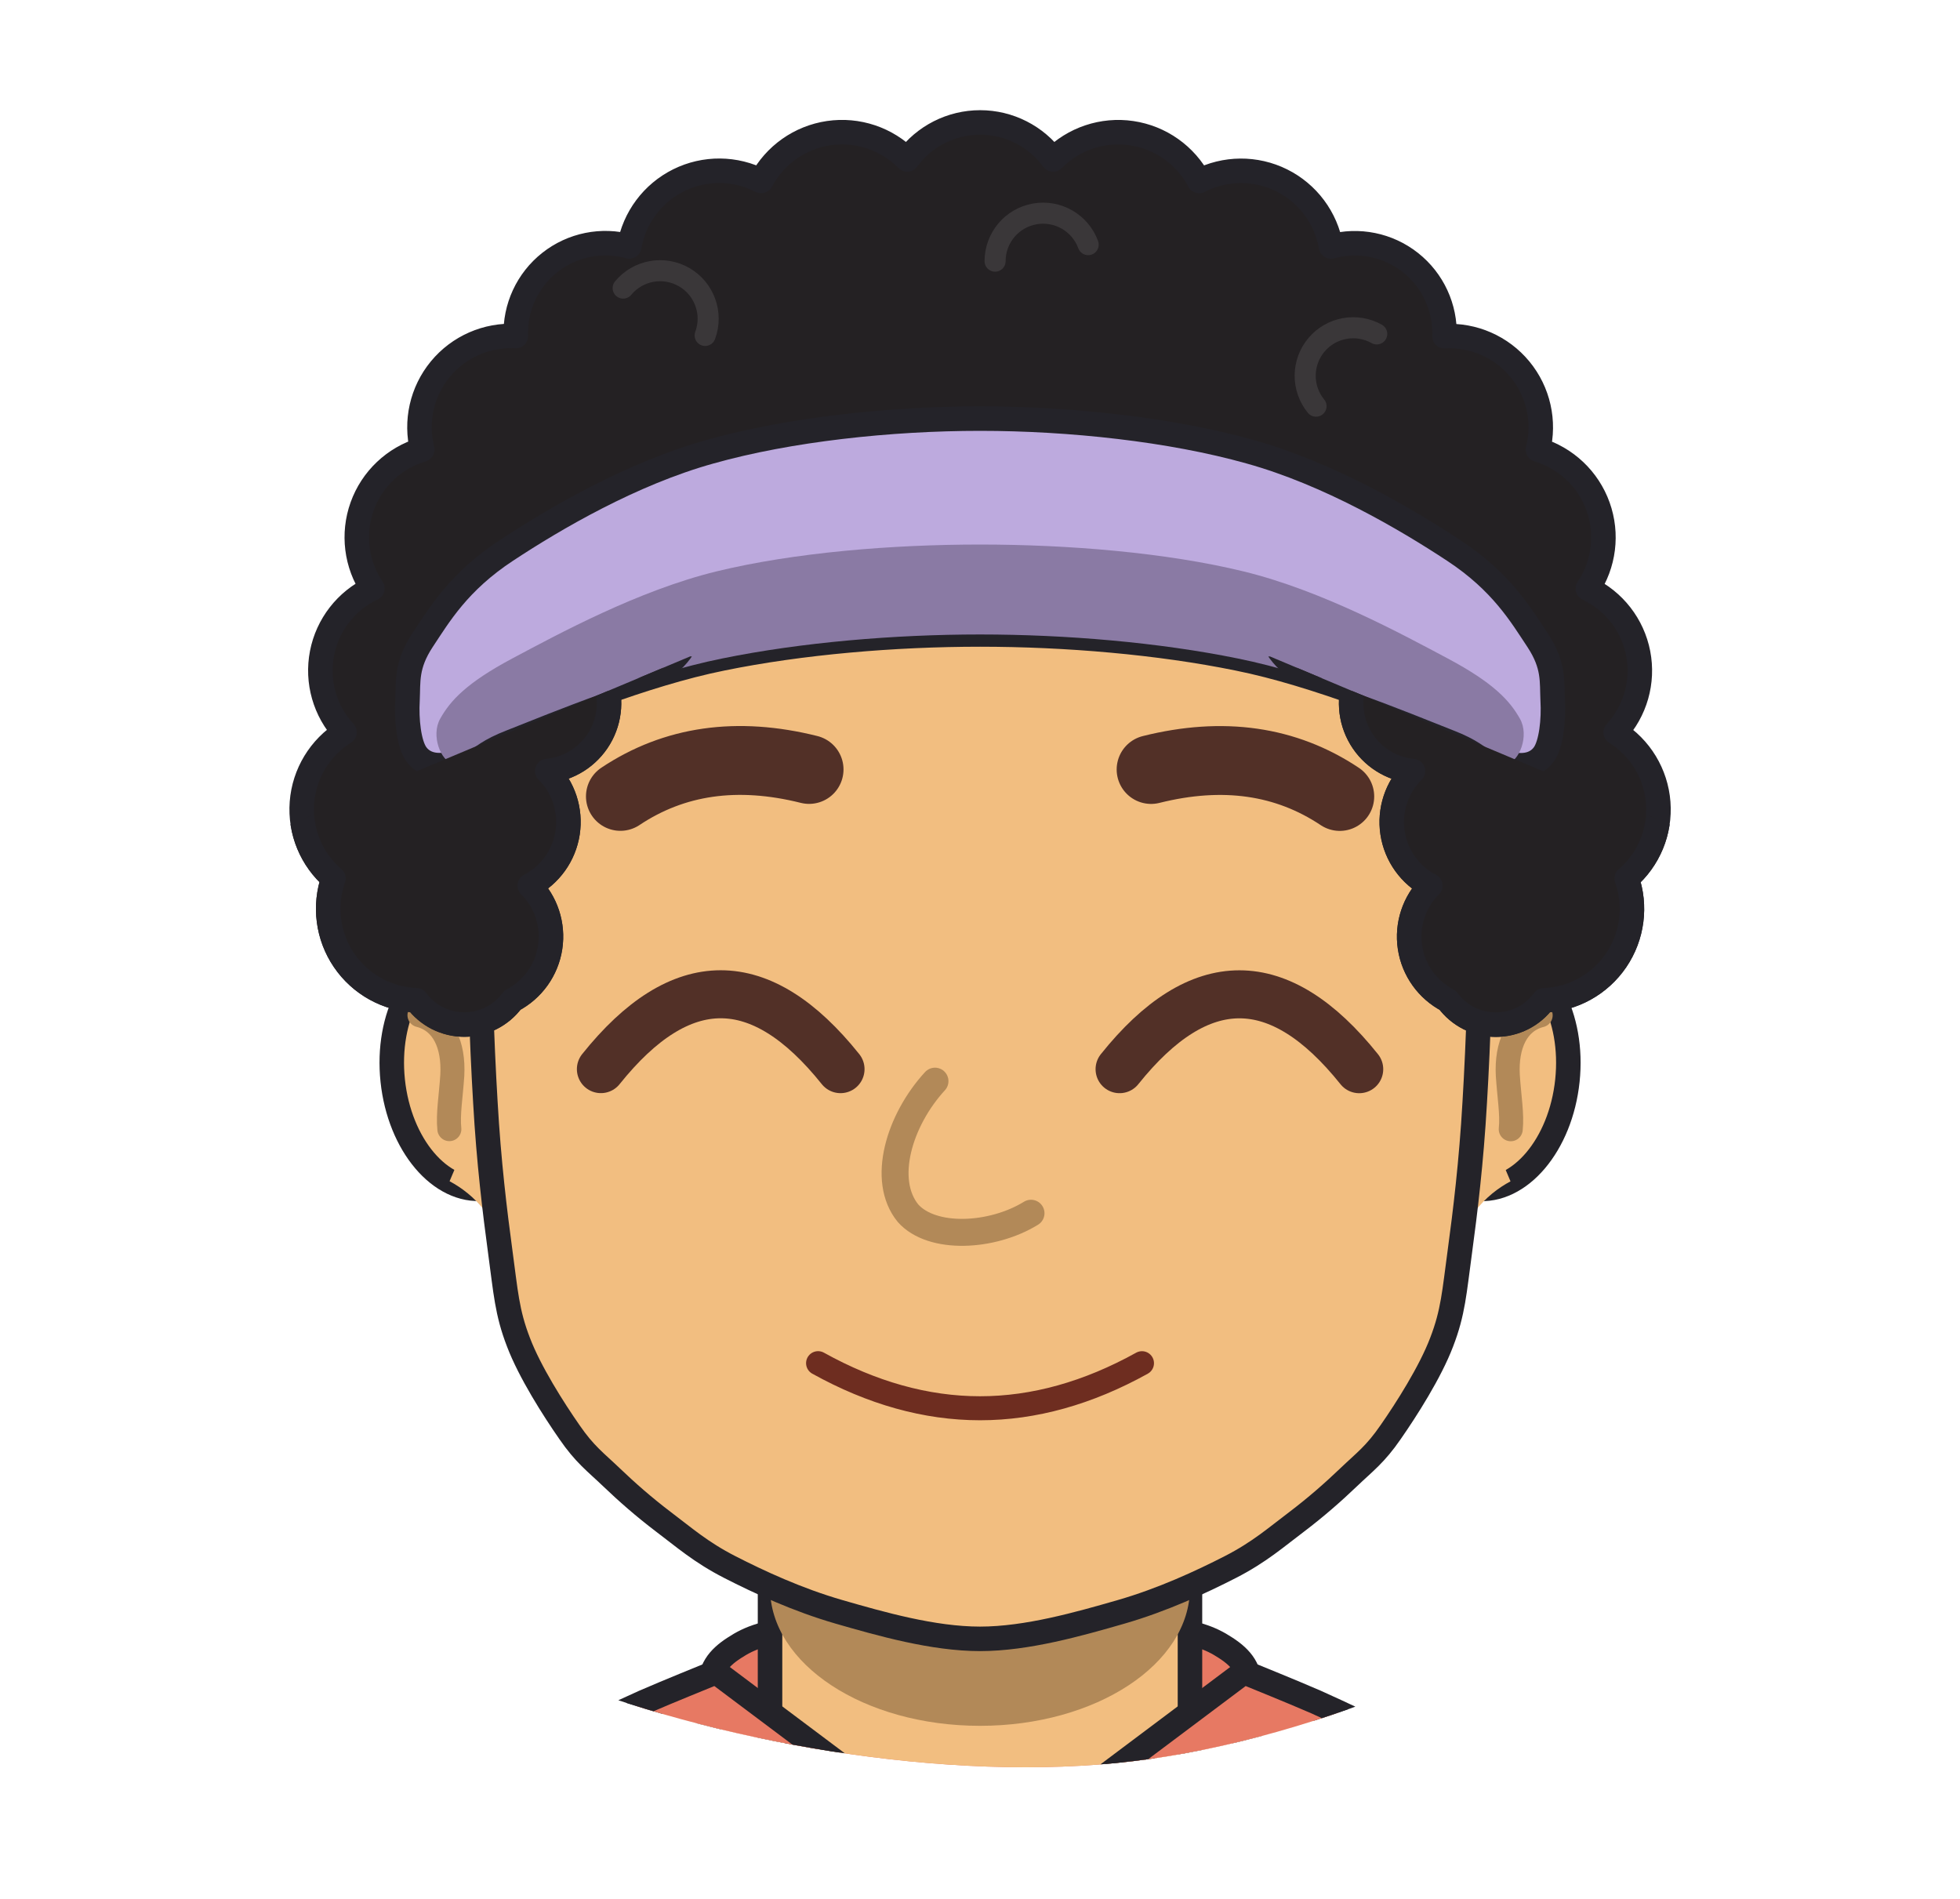
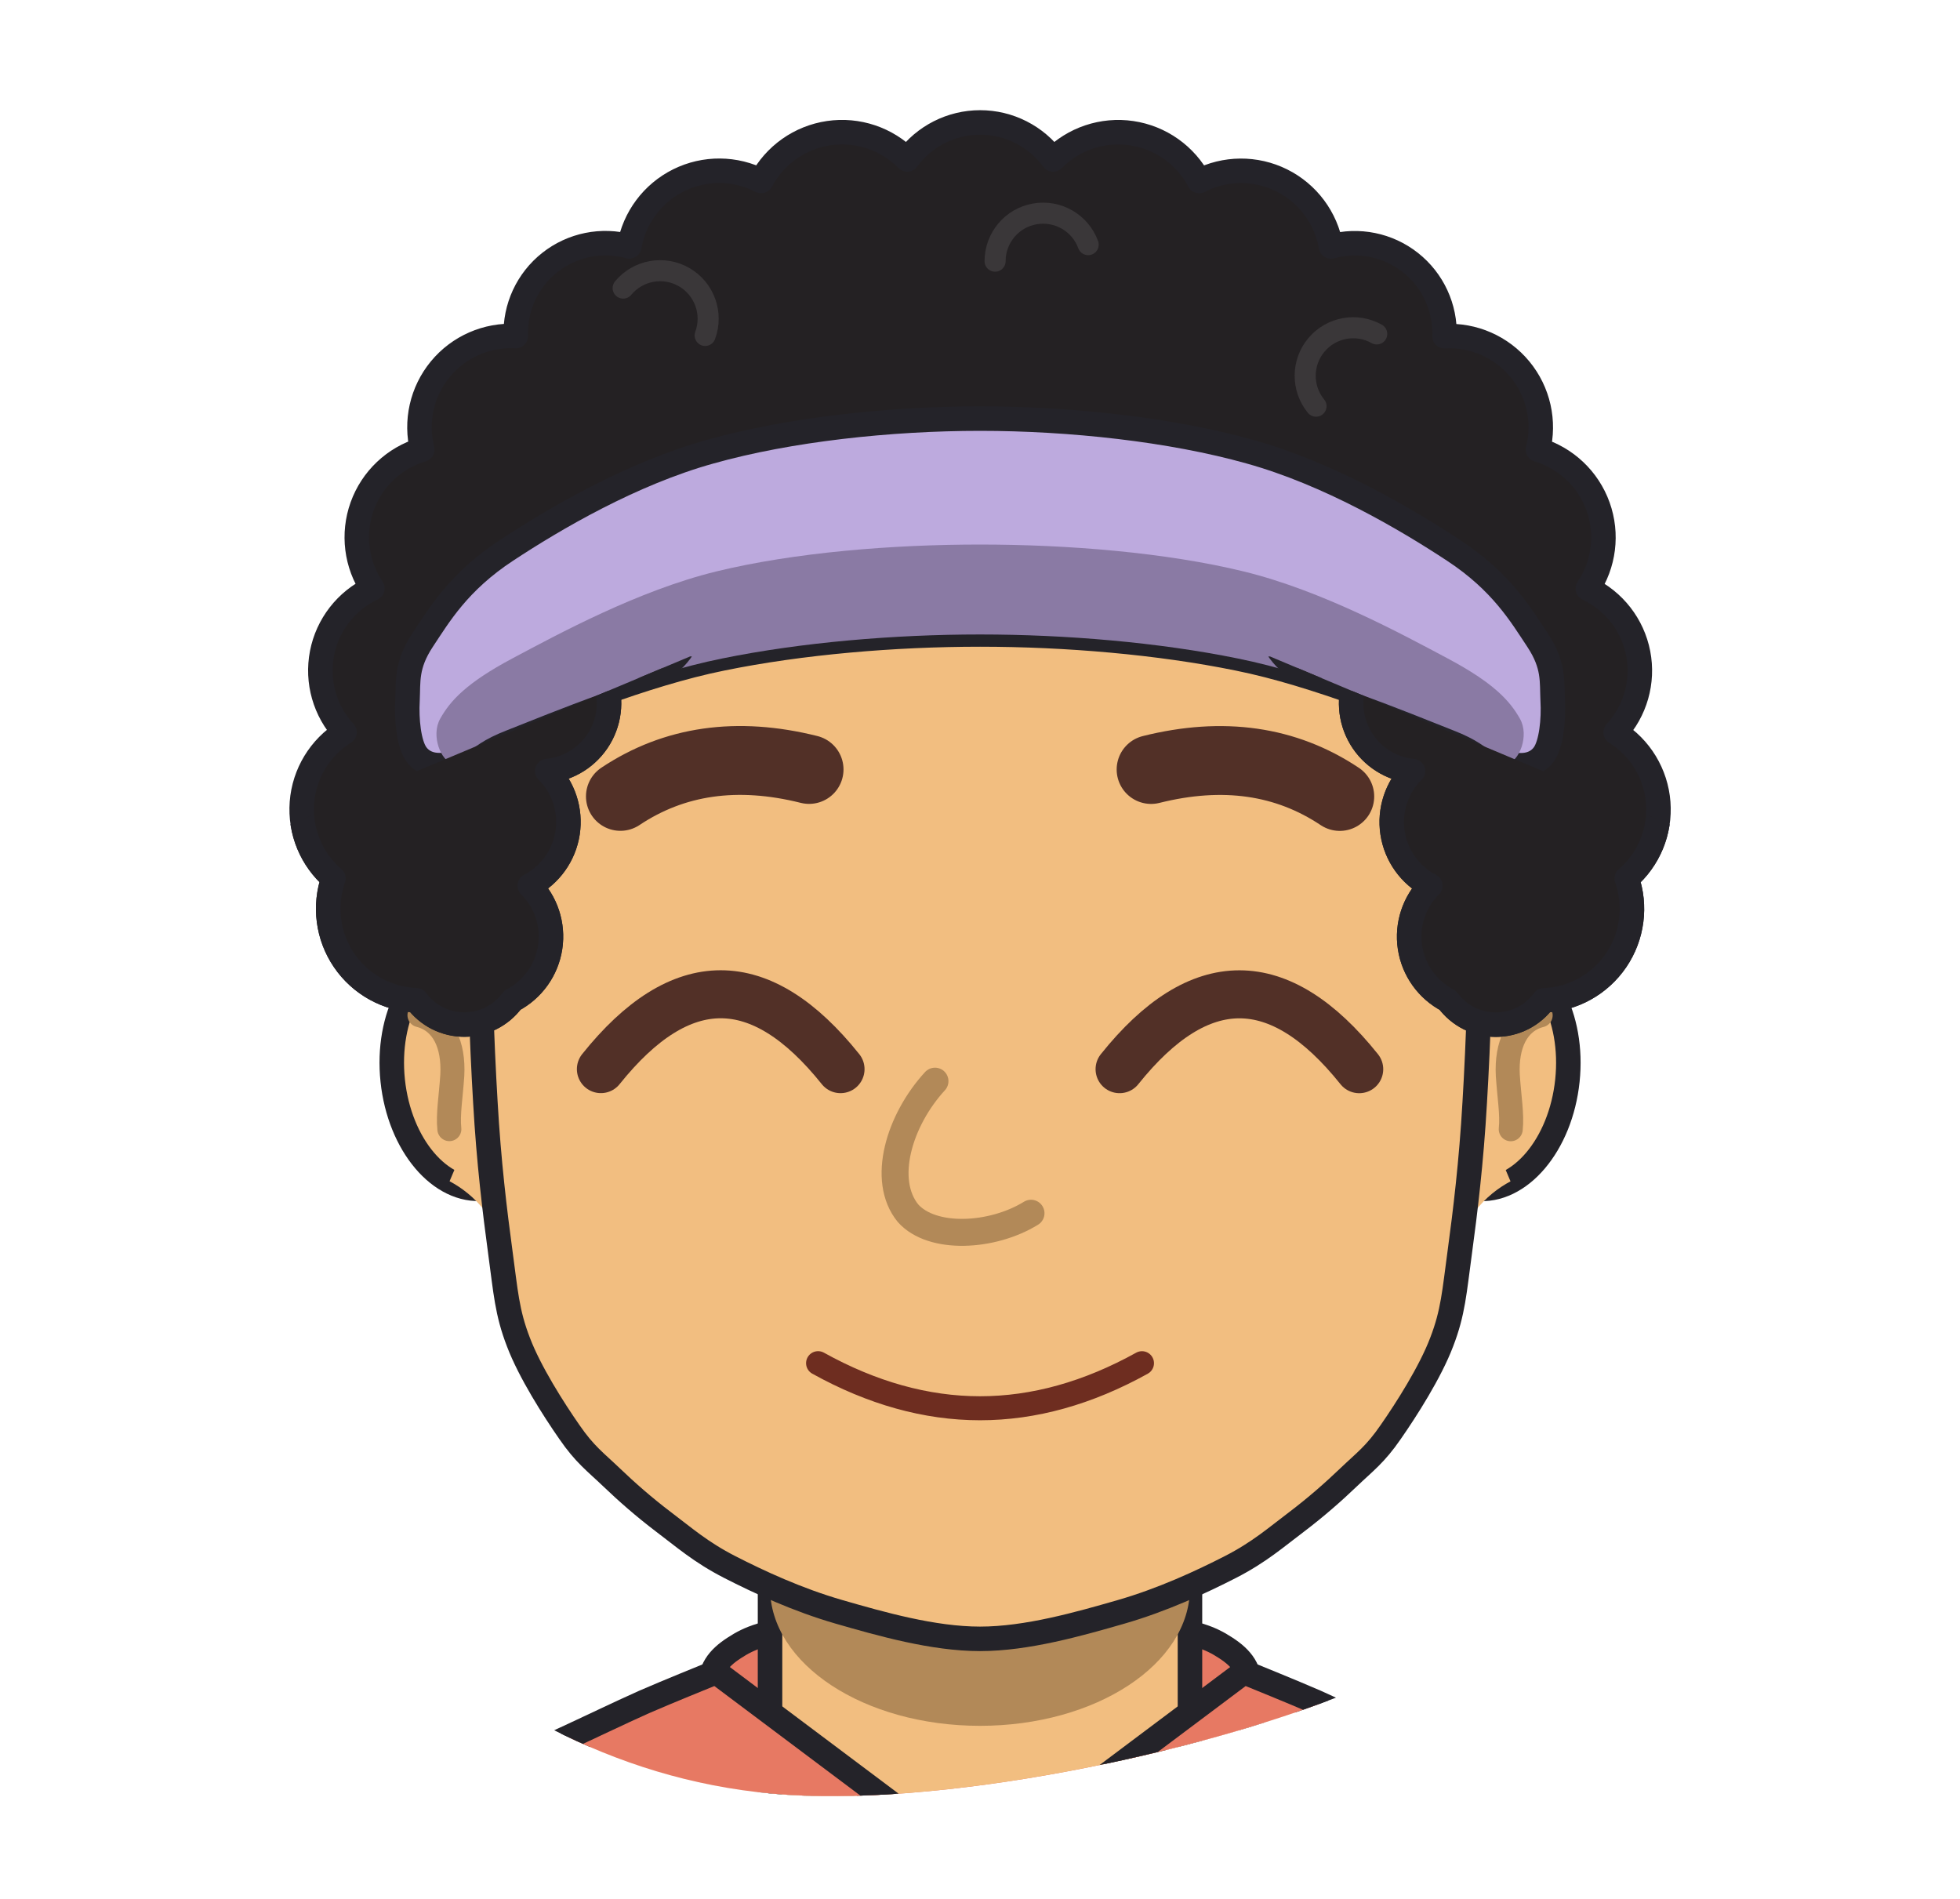
<svg xmlns="http://www.w3.org/2000/svg" viewBox="0 0 320 310" width="320" height="310">
  <defs>
    <clipPath id="cd5b">
      <rect x="-4000" y="-4000" width="9000" height="9000" />
    </clipPath>
    <pattern id="cd5pat" width="28" height="28" patternUnits="userSpaceOnUse">
      <rect width="28" height="28" fill="#F36B4F" />
      <rect width="14" height="28" fill="#FFF4E6" />
    </pattern>
    <clipPath id="cd5cr">
-       <path d="M883.99 607.84C887.78 666.25 851.27 743.05 798.54 789.83C745.81 836.34 649.54 877.99 567.87 887.72C486.21 897.73 381.56 879.34 308.27 849.05C234.99 818.77 157.11 762.25 128.45 706.00C99.78 649.76 104.65 565.93 136.29 511.57C168.20 457.49 247.16 410.44 319.09 380.15C391.02 349.86 491.08 319.85 567.60 329.58C643.86 339.59 723.36 393.13 776.37 439.37C829.10 485.61 880.21 549.43 883.99 607.84Z" />
-       <path d="M-473.50 -700.97L1473.50 -700.97L1473.50 818.77L-473.50 818.77Z" />
+       <path d="M889.60 567.05C886.99 627.85 852.55 689.17 814.71 737.45C776.87 785.99 730.42 830.09 662.83 857.49C594.99 884.89 480.69 908.63 408.41 902.11C336.12 895.59 280.54 860.62 229.39 818.08C178.51 775.29 111.70 712.40 102.05 646.12C92.39 580.09 128.67 480.93 171.46 421.17C214.00 361.68 287.85 314.45 358.56 288.09C429.28 261.99 517.22 250.25 596.03 264.08C674.58 278.17 782.09 321.49 830.89 371.86C879.95 422.22 892.47 505.98 889.60 567.05Z" />
+       <path d="M-473.50 -700.97L1473.50 -700.97L1473.50 664.63L-473.50 664.63Z" />
    </clipPath>
    <clipPath id="cd5s">
      <path d="M500 935.7L616.5 850.9C621.8 853.2 636.8 859.1 648.3 864.2C659.7 869.3 672.5 875.4 685.3 881.4C698.1 887.3 712.5 893.3 725 899.9C737.6 906.5 750.8 914.3 760.8 921.1C770.7 927.9 778 934.3 784.6 941C791.2 947.6 795.8 954.2 800.5 960.8C805.1 967.4 808.6 974.1 812.4 980.7C816.1 987.2 821.2 996.8 823 1000L177 1000C178.8 996.8 183.9 987.2 187.6 980.7C191.4 974.1 194.9 967.4 199.5 960.8C204.2 954.2 208.8 947.6 215.4 941C222 934.3 229.3 927.9 239.2 921.1C249.2 914.3 262.4 906.5 275 899.9C287.5 893.3 301.9 887.3 314.7 881.4C327.5 875.4 340.3 869.3 351.7 864.2C363.2 859.1 378.2 853.2 383.5 850.9L500 935.7Z" fill="#FBF5E6" stroke="#242329" stroke-width="10.82" stroke-linejoin="round" stroke-linecap="round" transform="translate(500 1014) scale(0.86) translate(-500 -1000)" />
      <path d="M500 935.7L616.5 848.3C621.8 850.5 636.8 856.5 648.3 861.5C659.7 866.6 672.5 872.8 685.3 878.7C698.1 884.7 713.6 891.1 725 897.3C736.5 903.5 749.3 912.7 754.2 915.8L500 991.3L245.8 915.8C250.7 912.7 263.5 903.5 275 897.3C286.4 891.1 301.9 884.7 314.7 878.7C327.5 872.8 340.3 866.6 351.7 861.5C363.2 856.5 378.2 850.5 383.5 848.3L500 935.7Z" fill="#E77963" stroke="#242329" stroke-width="10.82" stroke-linejoin="round" stroke-linecap="round" transform="translate(500 1014) scale(0.86) translate(-500 -1000)" />
    </clipPath>
    <clipPath id="cd5eL">
      <ellipse cx="385.5" cy="569" rx="59.6" ry="60.9" />
    </clipPath>
    <clipPath id="cd5eR">
      <ellipse cx="614.5" cy="569" rx="59.6" ry="60.9" />
    </clipPath>
    <filter id="cd5bl" x="-60%" y="-90%" width="220%" height="280%">
      <feGaussianBlur stdDeviation="15" />
    </filter>
    <clipPath id="cd5eo">
      <path d="M-1000 -1000H2000V2000H-1000Z" />
    </clipPath>
    <clipPath id="cd5ck">
      <ellipse cx="385.5" cy="561.1" rx="66.5" ry="65.2" />
      <ellipse cx="385.5" cy="569" rx="62.6" ry="63.9" />
      <ellipse cx="614.5" cy="561.1" rx="66.5" ry="65.2" />
      <ellipse cx="614.5" cy="569" rx="62.6" ry="63.9" />
    </clipPath>
    <clipPath id="cd5ov10">
      <path d="M-29.5 568.6L372 400L628 400L1029.5 568.6L1029.5 1033.6L-29.5 1033.6Z" />
    </clipPath>
  </defs>
  <g transform="translate(-55 -107) scale(0.43)">
    <g clip-path="url(#cd5b)">
      <g transform="translate(500 1014) scale(0.86) translate(-500 -1000)">
        <g clip-path="url(#cd5cr)">
          <g transform="translate(0 0.06)">
            <path d="M500 824.5C525.6 824.5 558.7 826.2 576.8 828.4C594.9 830.7 601.5 833.1 608.5 837.7C615.6 842.3 619.6 847.4 619.1 856.2C618.7 865.1 625.8 880.5 605.9 890.7C586 900.8 535.3 917.1 500 917.1C464.7 917.1 414 900.8 394.1 890.7C374.2 880.5 381.3 865.1 380.9 856.2C380.4 847.4 384.4 842.3 391.5 837.7C398.5 833.1 405.1 830.7 423.2 828.4C441.3 826.2 474.4 824.5 500 824.5Z" fill="#E77963" stroke="#242329" stroke-width="10.82" stroke-linejoin="round" stroke-linecap="round" />
          </g>
        </g>
        <g clip-path="url(#cd5cr)">
          <g transform="translate(0 0.06)">
            <path d="M407.3 768.9L407.3 935.7Q407.3 967.4 439.1 967.4L560.9 967.4Q592.7 967.4 592.7 935.7L592.7 768.9Z" fill="#F2BE80" stroke="#242329" stroke-width="10.82" stroke-linejoin="round" stroke-linecap="round" />
            <ellipse cx="500" cy="811.2" rx="92.7" ry="60.9" fill="#B28958" />
          </g>
        </g>
        <g transform="matrix(1 0.0001 -0.0001 1 0.08335 0.01754)">
          <ellipse cx="275.6" cy="583.6" rx="35.1" ry="51.6" transform="rotate(-6 275.6 583.6)" fill="#F2BE80" stroke="#242329" stroke-width="10.82" stroke-linejoin="round" stroke-linecap="round" />
          <ellipse cx="724.4" cy="583.6" rx="35.1" ry="51.6" transform="rotate(6 724.4 583.6)" fill="#F2BE80" stroke="#242329" stroke-width="10.82" stroke-linejoin="round" stroke-linecap="round" />
          <path d="M281.3 496.1C281.3 518.4 271 529.5 260.6 535.4L286.2 583.6ZM718.7 496.1C718.7 518.4 729 529.5 739.4 535.4L713.8 583.6ZM291.8 671C288.8 648.8 276.3 637.3 265.8 631.7L286.2 583.6ZM708.2 671C711.2 648.8 723.7 637.3 734.2 631.7L713.8 583.6Z" fill="#F2BE80" />
          <path d="M252.5 558.4C263.1 561.1 267.7 571.6 267 584.9C266.4 594.2 265 602.1 265.7 608.7M747.5 558.4C736.9 561.1 732.3 571.6 733 584.9C733.6 594.2 735 602.1 734.3 608.7" fill="none" stroke="#B28958" stroke-width="10.6" stroke-linecap="round" stroke-linejoin="round" />
        </g>
        <g transform="matrix(1 0.0001 -0.0001 1 0.08335 0.01754)">
          <path d="M500 255.3C526.5 255.3 554.7 258.6 579.4 265.9C604.1 273.2 628.8 284 648.3 299C667.7 314 684.4 334.9 695.9 355.9C707.4 376.8 712.9 400 717.1 424.7C721.3 449.4 720.8 475.5 721.1 504.1C721.3 532.8 720 570.3 718.4 596.8C716.9 623.3 714.2 645.3 711.8 663C709.4 680.6 708.9 689.5 703.8 702.7C698.8 715.9 688.2 732.5 681.3 742.4C674.5 752.3 669.8 755.6 662.8 762.3C655.9 768.9 648.4 775.5 639.7 782.1C630.9 788.7 623.4 795.4 610.5 802C597.6 808.6 580.6 816.5 562.2 821.8C543.8 827.1 520.7 833.7 500 833.7C479.3 833.7 456.2 827.1 437.8 821.8C419.4 816.5 402.4 808.6 389.5 802C376.6 795.4 369.1 788.7 360.3 782.1C351.6 775.5 344.1 768.9 337.2 762.3C330.2 755.6 325.5 752.3 318.7 742.4C311.8 732.5 301.2 715.9 296.2 702.7C291.1 689.5 290.6 680.6 288.2 663C285.8 645.3 283.1 623.3 281.6 596.8C280 570.3 278.7 532.8 278.9 504.1C279.2 475.5 278.7 449.4 282.9 424.7C287.1 400 292.6 376.8 304.1 355.9C315.6 334.9 332.3 314 351.7 299C371.2 284 395.9 273.2 420.6 265.9C445.3 258.6 473.5 255.3 500 255.3Z" fill="#F2BE80" data-sk="1" stroke="#242329" stroke-width="10.82" stroke-linejoin="round" stroke-linecap="round" />
        </g>
        <g clip-path="url(#cd5cr)">
          <g transform="translate(0 0.13)">
            <path d="M500 935.7L616.5 850.9C621.8 853.2 636.8 859.1 648.3 864.2C659.7 869.3 672.5 875.4 685.3 881.4C698.1 887.3 712.5 893.3 725 899.9C737.6 906.5 750.8 914.3 760.8 921.1C770.7 927.9 778 934.3 784.6 941C791.2 947.6 795.8 954.2 800.5 960.8C805.1 967.4 808.6 974.1 812.4 980.7C816.1 987.2 821.2 996.8 823 1000L177 1000C178.8 996.8 183.9 987.2 187.6 980.7C191.4 974.1 194.9 967.4 199.5 960.8C204.2 954.2 208.8 947.6 215.4 941C222 934.3 229.3 927.9 239.2 921.1C249.2 914.3 262.4 906.5 275 899.9C287.5 893.3 301.9 887.3 314.7 881.4C327.5 875.4 340.3 869.3 351.7 864.2C363.2 859.1 378.2 853.2 383.5 850.9L500 935.7Z" fill="#FBF5E6" stroke="#242329" stroke-width="10.82" stroke-linejoin="round" stroke-linecap="round" />
            <path d="M500 935.7L616.5 848.3C621.8 850.5 636.8 856.5 648.3 861.5C659.7 866.6 672.5 872.8 685.3 878.7C698.1 884.7 713.6 891.1 725 897.3C736.5 903.5 749.3 912.7 754.2 915.8L500 991.3L245.8 915.8C250.7 912.7 263.5 903.5 275 897.3C286.4 891.1 301.9 884.7 314.7 878.7C327.5 872.8 340.3 866.6 351.7 861.5C363.2 856.5 378.2 850.5 383.5 848.3L500 935.7Z" fill="#E77963" stroke="#242329" stroke-width="10.82" stroke-linejoin="round" stroke-linecap="round" />
          </g>
        </g>
        <g transform="matrix(1 0.0001 -0.0001 1 0.08335 0.01754)">
          <path fill="#242123" data-o="f" d="M251.1 551.8A40.4 40.4 0 0 1 214.5 498A40.1 40.1 0 0 1 219.4 433.5A40.1 40.1 0 0 1 231.7 370A40.4 40.4 0 0 1 253.7 308.7A40.3 40.3 0 0 1 295 258.6A39.6 39.6 0 0 1 345.1 219A40.3 40.3 0 0 1 403.3 190.1A40.4 40.4 0 0 1 467.8 180.6A39.9 39.9 0 0 1 532.2 180.6A40.4 40.4 0 0 1 596.7 190.1A40.3 40.3 0 0 1 654.9 219A39.6 39.6 0 0 1 705 258.6A40.3 40.3 0 0 1 746.3 308.7A40.4 40.4 0 0 1 768.3 370A40.1 40.1 0 0 1 780.6 433.5A40.1 40.1 0 0 1 785.5 498A40.4 40.4 0 0 1 748.9 551.8A26.3 26.3 0 0 1 706.5 551.8A31.7 31.7 0 0 1 698.8 501.2A31.7 31.7 0 0 1 691.1 450.6A30.1 30.1 0 0 1 666.2 408.9A30.9 30.9 0 0 1 626.2 379.3A31.7 31.7 0 0 1 576.5 367.3A31.7 31.7 0 0 1 525.5 363A31.6 31.6 0 0 1 474.5 363A31.7 31.7 0 0 1 423.5 367.3A31.7 31.7 0 0 1 373.8 379.3A30.9 30.9 0 0 1 333.8 408.9A30.1 30.1 0 0 1 308.9 450.6A31.7 31.7 0 0 1 301.2 501.2A31.7 31.7 0 0 1 293.5 551.8A26.3 26.3 0 0 1 251.1 551.8Z" stroke="#242329" stroke-width="10.82" stroke-linejoin="round" stroke-linecap="round" />
          <path fill="none" stroke="#3A3739" stroke-width="9.3" stroke-linecap="round" stroke-linejoin="round" d="M342.4 237.4A21.2 21.2 0 0 1 378.6 258.3M506.6 225.5A21.2 21.2 0 0 1 547.7 218.2M648.3 289.5A21.2 21.2 0 0 1 675.1 257.6" />
        </g>
        <g transform="matrix(1 0.0001 -0.0001 1 0.08335 0.01754)">
          <g filter="url(#cd5bl)">
            <ellipse cx="330.6" cy="668.3" rx="35.7" ry="19.9" fill="#EE9865" opacity="0.000" transform="matrix(0.4 0 0 0.4 198.36 400.98)" />
          </g>
          <g filter="url(#cd5bl)">
            <ellipse cx="669.4" cy="668.3" rx="35.7" ry="19.9" fill="#EE9865" opacity="0.000" transform="matrix(0.4 0 0 0.4 401.64 400.98)" />
          </g>
        </g>
        <g transform="matrix(1 0.0001 -0.0001 1 0.08335 0.01754)">
          <g clip-path="url(#cd5eo)" display="none">
            <g>
              <ellipse cx="385.5" cy="561.1" rx="63.5" ry="62.2" fill="#523027" />
              <ellipse cx="385.5" cy="569" rx="59.6" ry="60.9" fill="#FDFCFA" />
              <g clip-path="url(#cd5eL)">
                <g transform="translate(0.00 0.00)">
                  <ellipse cx="397.4" cy="573.6" rx="38.4" ry="44.3" fill="#050404" />
                  <circle cx="381.5" cy="552.5" r="11.3" fill="#FDFCFA" />
                  <circle cx="416.6" cy="590.8" r="5.8" fill="#FDFCFA" />
                </g>
              </g>
            </g>
            <g>
              <ellipse cx="614.5" cy="561.1" rx="63.5" ry="62.2" fill="#523027" />
              <ellipse cx="614.5" cy="569" rx="59.6" ry="60.9" fill="#FDFCFA" />
              <g clip-path="url(#cd5eR)">
                <g transform="translate(0.00 0.00)">
                  <ellipse cx="602.6" cy="573.6" rx="38.4" ry="44.3" fill="#050404" />
                  <circle cx="586.7" cy="552.5" r="11.3" fill="#FDFCFA" />
                  <circle cx="621.8" cy="590.8" r="5.8" fill="#FDFCFA" />
                </g>
              </g>
            </g>
          </g>
          <g clip-path="url(#cd5ck)">
            <g>
              <path d="M312.7 618C312.7 669.6 458.3 669.6 458.3 618Q385.5 596.8 312.7 618ZM541.7 618C541.7 669.6 687.3 669.6 687.3 618Q614.5 596.8 541.7 618Z" fill="#F2BE80" display="none" />
            </g>
          </g>
          <path fill="none" stroke="#523027" stroke-linecap="round" stroke-linejoin="round" display="inline" d="M332.6 582.2Q385.5 516.1 438.4 582.2M561.6 582.2Q614.5 516.1 667.4 582.2" stroke-width="21.2" />
          <path fill="none" stroke="#523027" stroke-width="30.4" stroke-linecap="round" stroke-linejoin="round" d="M341.2 461.8Q376.9 438.0 424.5 449.9M658.8 461.8Q623.1 438.0 575.5 449.9" transform="translate(0 0.00)" />
          <g>
            <path d="M480.1 587.5C464.3 604.7 456.3 631.2 468.2 645.8C478.8 657.7 505.3 656.4 522.5 645.8" fill="none" stroke="#B28958" stroke-width="11.9" stroke-linecap="round" stroke-linejoin="round" />
          </g>
          <path fill="#6E2D20" stroke="#6E2D20" stroke-linejoin="round" stroke-linecap="round" d="M428.5 712.0C452.3 725.2 476.2 731.9 500.0 731.9C523.8 731.9 547.7 725.2 571.5 712.0C547.7 725.2 523.8 731.9 500.0 731.9C476.2 731.9 452.3 725.2 428.5 712.0Z" stroke-width="10.60" />
          <path fill="#FDFCFA" display="none" />
          <g>
            <path d="M469.6 731.4Q500 714.2 530.4 731.4Q500 745.1 469.6 731.4Z" fill="#D9604A" display="none" />
          </g>
        </g>
        <g transform="matrix(1 0.0001 -0.0001 1 0.08335 0.01754)">
          <path d="M500 295C539.7 295 584.3 299.8 619.1 309.6C654 319.3 688 339.3 709.1 353.2C730.3 367.1 738.9 381.9 746.2 392.9C753.5 404 752.4 411 752.8 419.4C753.3 427.8 752.2 438.6 748.9 443.2C745.5 447.9 739.6 449 733 447.2C726.4 445.5 729 440.4 709.1 432.7C689.3 424.9 648.7 407.9 613.8 400.9C579 393.8 537.9 390.3 500 390.3C462.1 390.3 421 393.8 386.2 400.9C351.3 407.9 310.7 424.9 290.9 432.7C271 440.4 273.6 445.5 267 447.2C260.4 449 254.5 447.9 251.1 443.2C247.8 438.6 246.7 427.8 247.2 419.4C247.6 411 246.5 404 253.8 392.9C261.1 381.9 269.7 367.1 290.9 353.2C312 339.3 346 319.3 380.9 309.6C415.7 299.8 460.3 295 500 295Z" fill="#BDAADE" stroke="#242329" stroke-width="10.82" stroke-linejoin="round" stroke-linecap="round" />
          <path d="M500 350.6C538.8 350.6 582.1 354.1 616.5 362.5C650.9 370.9 686.2 390.1 706.5 400.9C726.8 411.7 733.9 419.6 738.3 427.4C742.7 435.1 737.8 446.3 733 447.2C728.1 448.1 729 440.4 709.1 432.7C689.3 424.9 648.7 407.9 613.8 400.9C579 393.8 537.9 390.3 500 390.3C462.1 390.3 421 393.8 386.2 400.9C351.3 407.9 310.7 424.9 290.9 432.7C271 440.4 271.9 448.1 267 447.2C262.2 446.3 257.3 435.1 261.7 427.4C266.1 419.6 273.2 411.7 293.5 400.9C313.8 390.1 349.1 370.9 383.5 362.5C417.9 354.1 461.2 350.6 500 350.6Z" fill="#8A7AA4" />
        </g>
        <g transform="matrix(1 0.0001 -0.0001 1 0.08335 0.01754)">
          <g clip-path="url(#cd5ov10)">
            <path fill="#242123" data-o="f" d="M251.1 551.8A40.4 40.4 0 0 1 214.5 498A40.1 40.1 0 0 1 219.4 433.5A40.1 40.1 0 0 1 231.7 370A40.4 40.4 0 0 1 253.7 308.7A40.3 40.3 0 0 1 295 258.6A39.6 39.6 0 0 1 345.1 219A40.3 40.3 0 0 1 403.3 190.1A40.4 40.4 0 0 1 467.8 180.6A39.9 39.9 0 0 1 532.2 180.6A40.4 40.4 0 0 1 596.7 190.1A40.3 40.3 0 0 1 654.9 219A39.6 39.6 0 0 1 705 258.6A40.3 40.3 0 0 1 746.3 308.7A40.4 40.4 0 0 1 768.3 370A40.1 40.1 0 0 1 780.6 433.5A40.1 40.1 0 0 1 785.5 498A40.4 40.4 0 0 1 748.9 551.8A26.3 26.3 0 0 1 706.5 551.8A31.7 31.7 0 0 1 698.8 501.2A31.7 31.7 0 0 1 691.1 450.6A30.1 30.1 0 0 1 666.2 408.9A30.9 30.9 0 0 1 626.2 379.3A31.7 31.7 0 0 1 576.5 367.3A31.7 31.7 0 0 1 525.5 363A31.6 31.6 0 0 1 474.5 363A31.7 31.7 0 0 1 423.5 367.3A31.7 31.7 0 0 1 373.8 379.3A30.9 30.9 0 0 1 333.8 408.9A30.1 30.1 0 0 1 308.9 450.6A31.7 31.7 0 0 1 301.2 501.2A31.7 31.7 0 0 1 293.5 551.8A26.3 26.3 0 0 1 251.1 551.8Z" stroke="#242329" stroke-width="10.82" stroke-linejoin="round" stroke-linecap="round" />
            <path fill="none" stroke="#3A3739" stroke-width="9.3" stroke-linecap="round" stroke-linejoin="round" d="M342.4 237.4A21.2 21.2 0 0 1 378.6 258.3M506.6 225.5A21.2 21.2 0 0 1 547.7 218.2M648.3 289.5A21.2 21.2 0 0 1 675.1 257.6" />
          </g>
        </g>
      </g>
    </g>
    <g clip-path="url(#cd5b)">
      <g transform="translate(0 0.00)" />
    </g>
  </g>
</svg>
